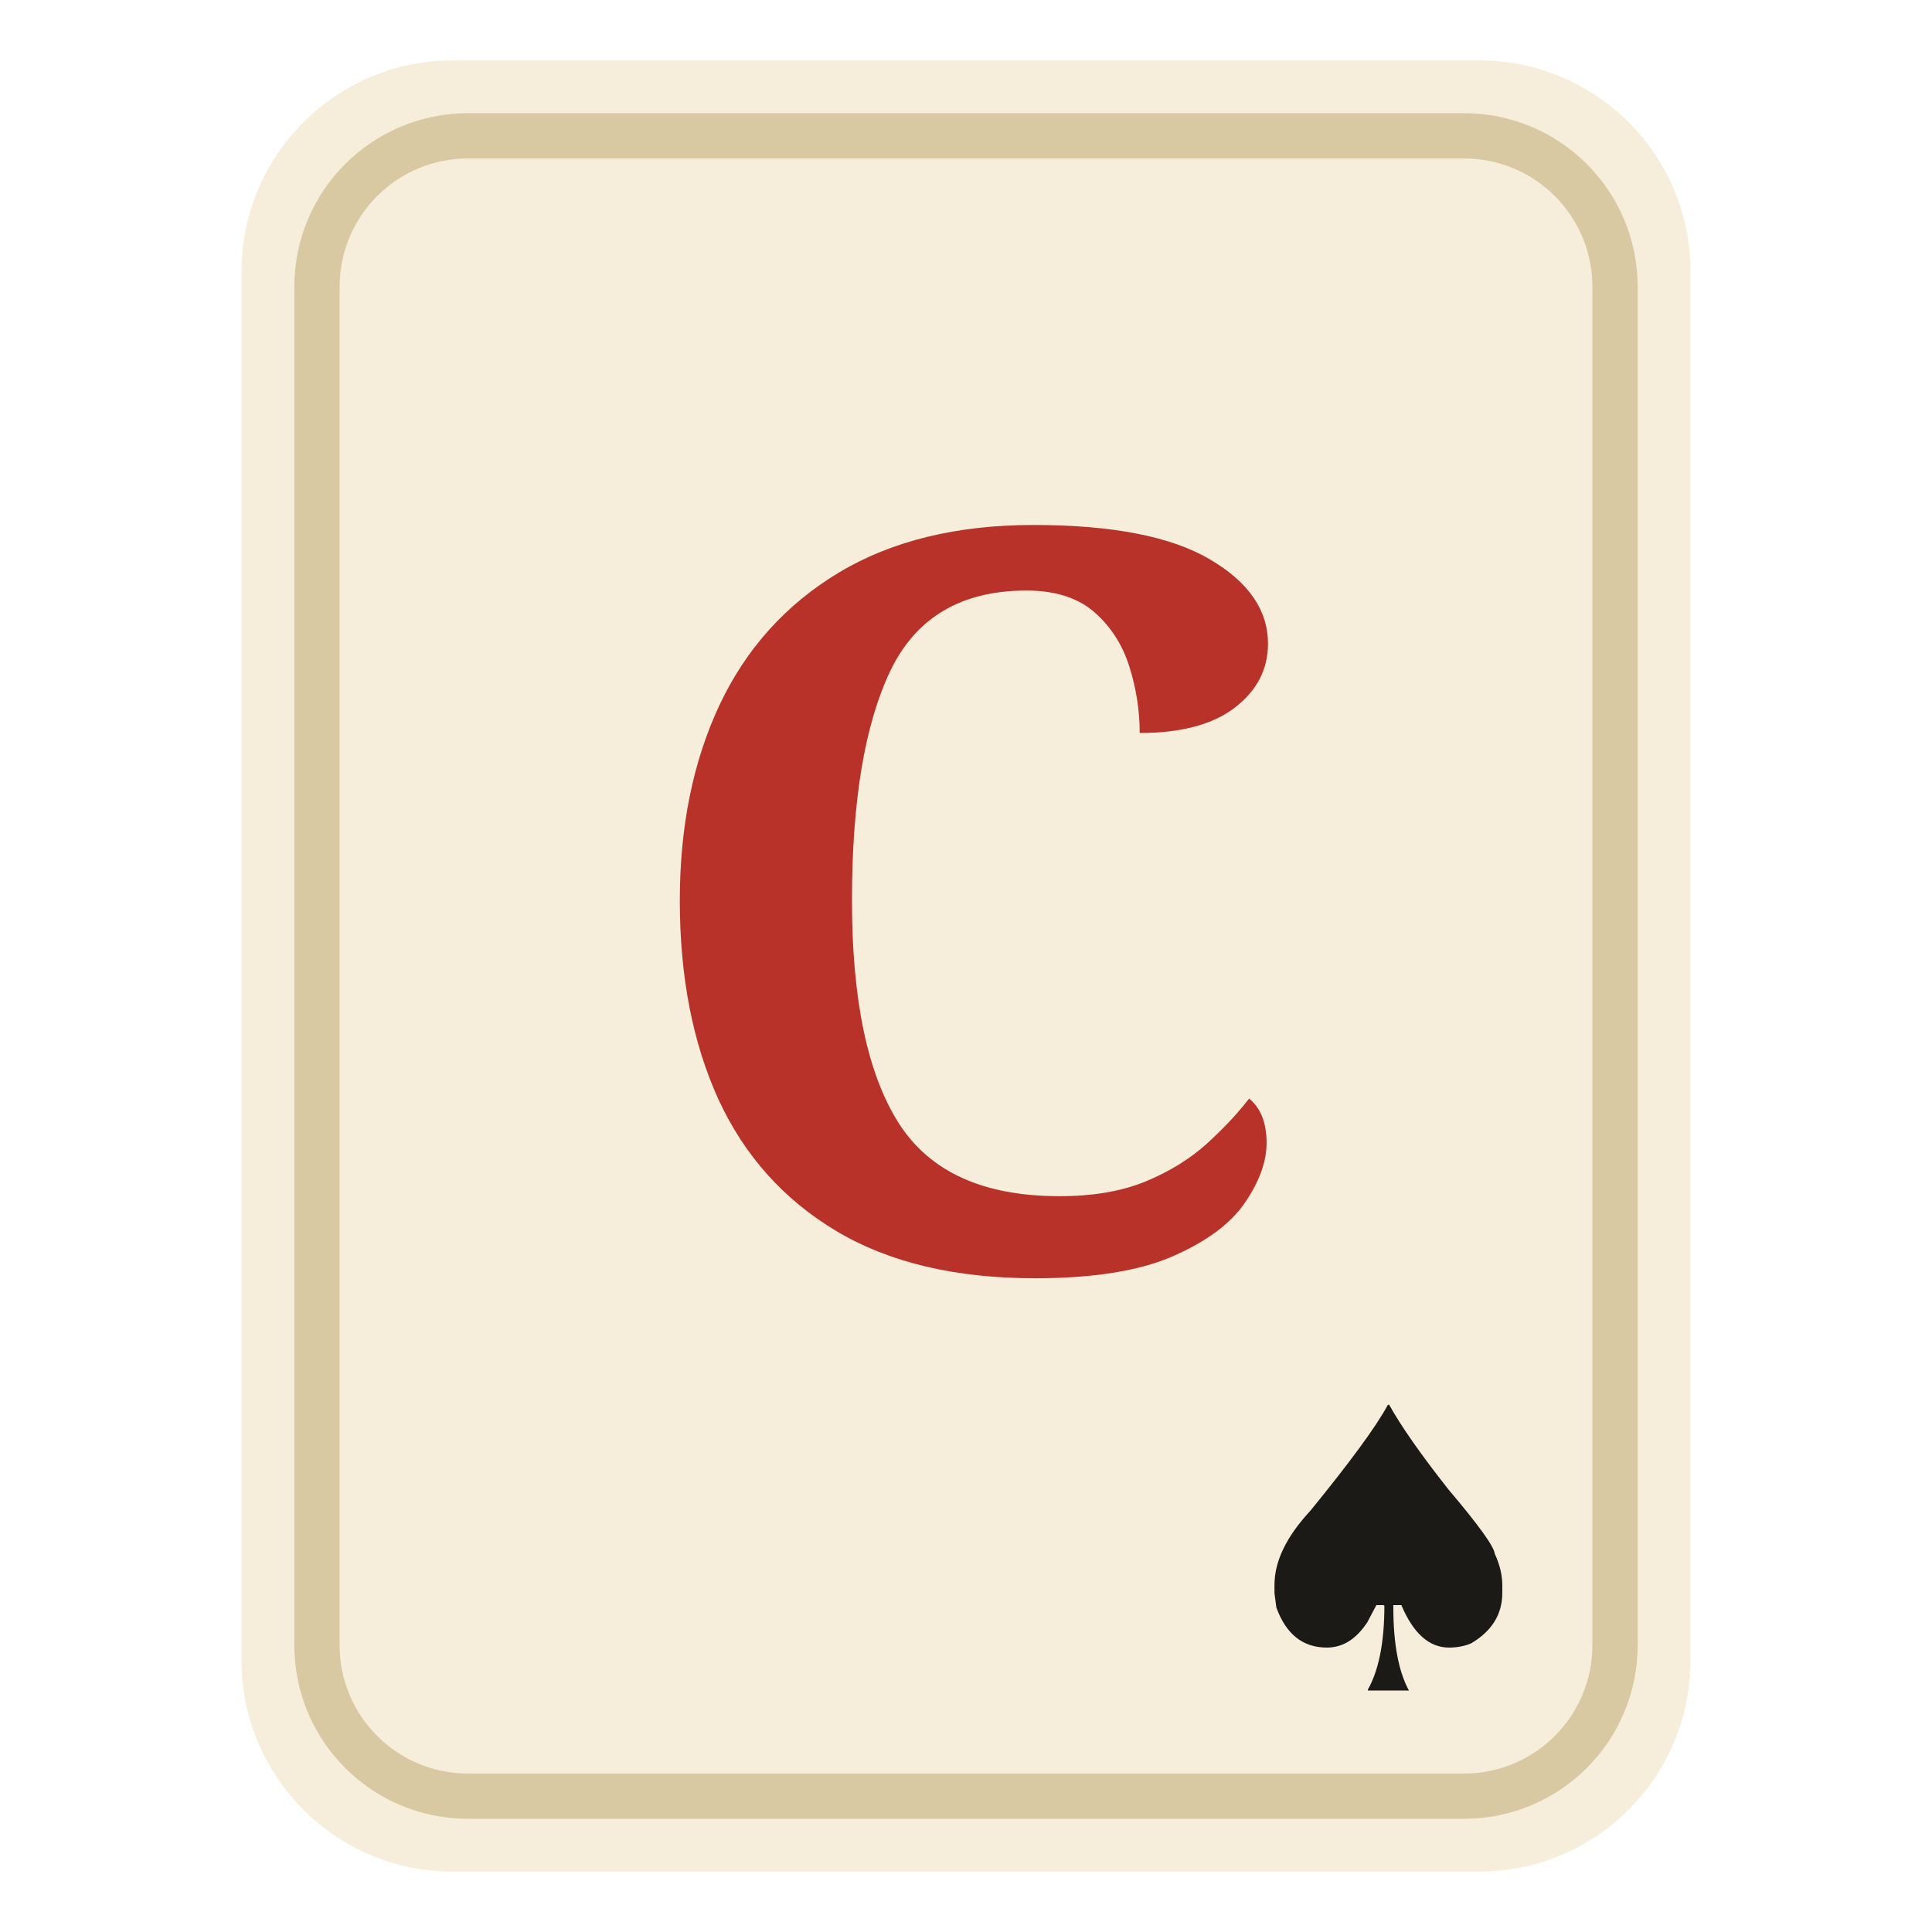
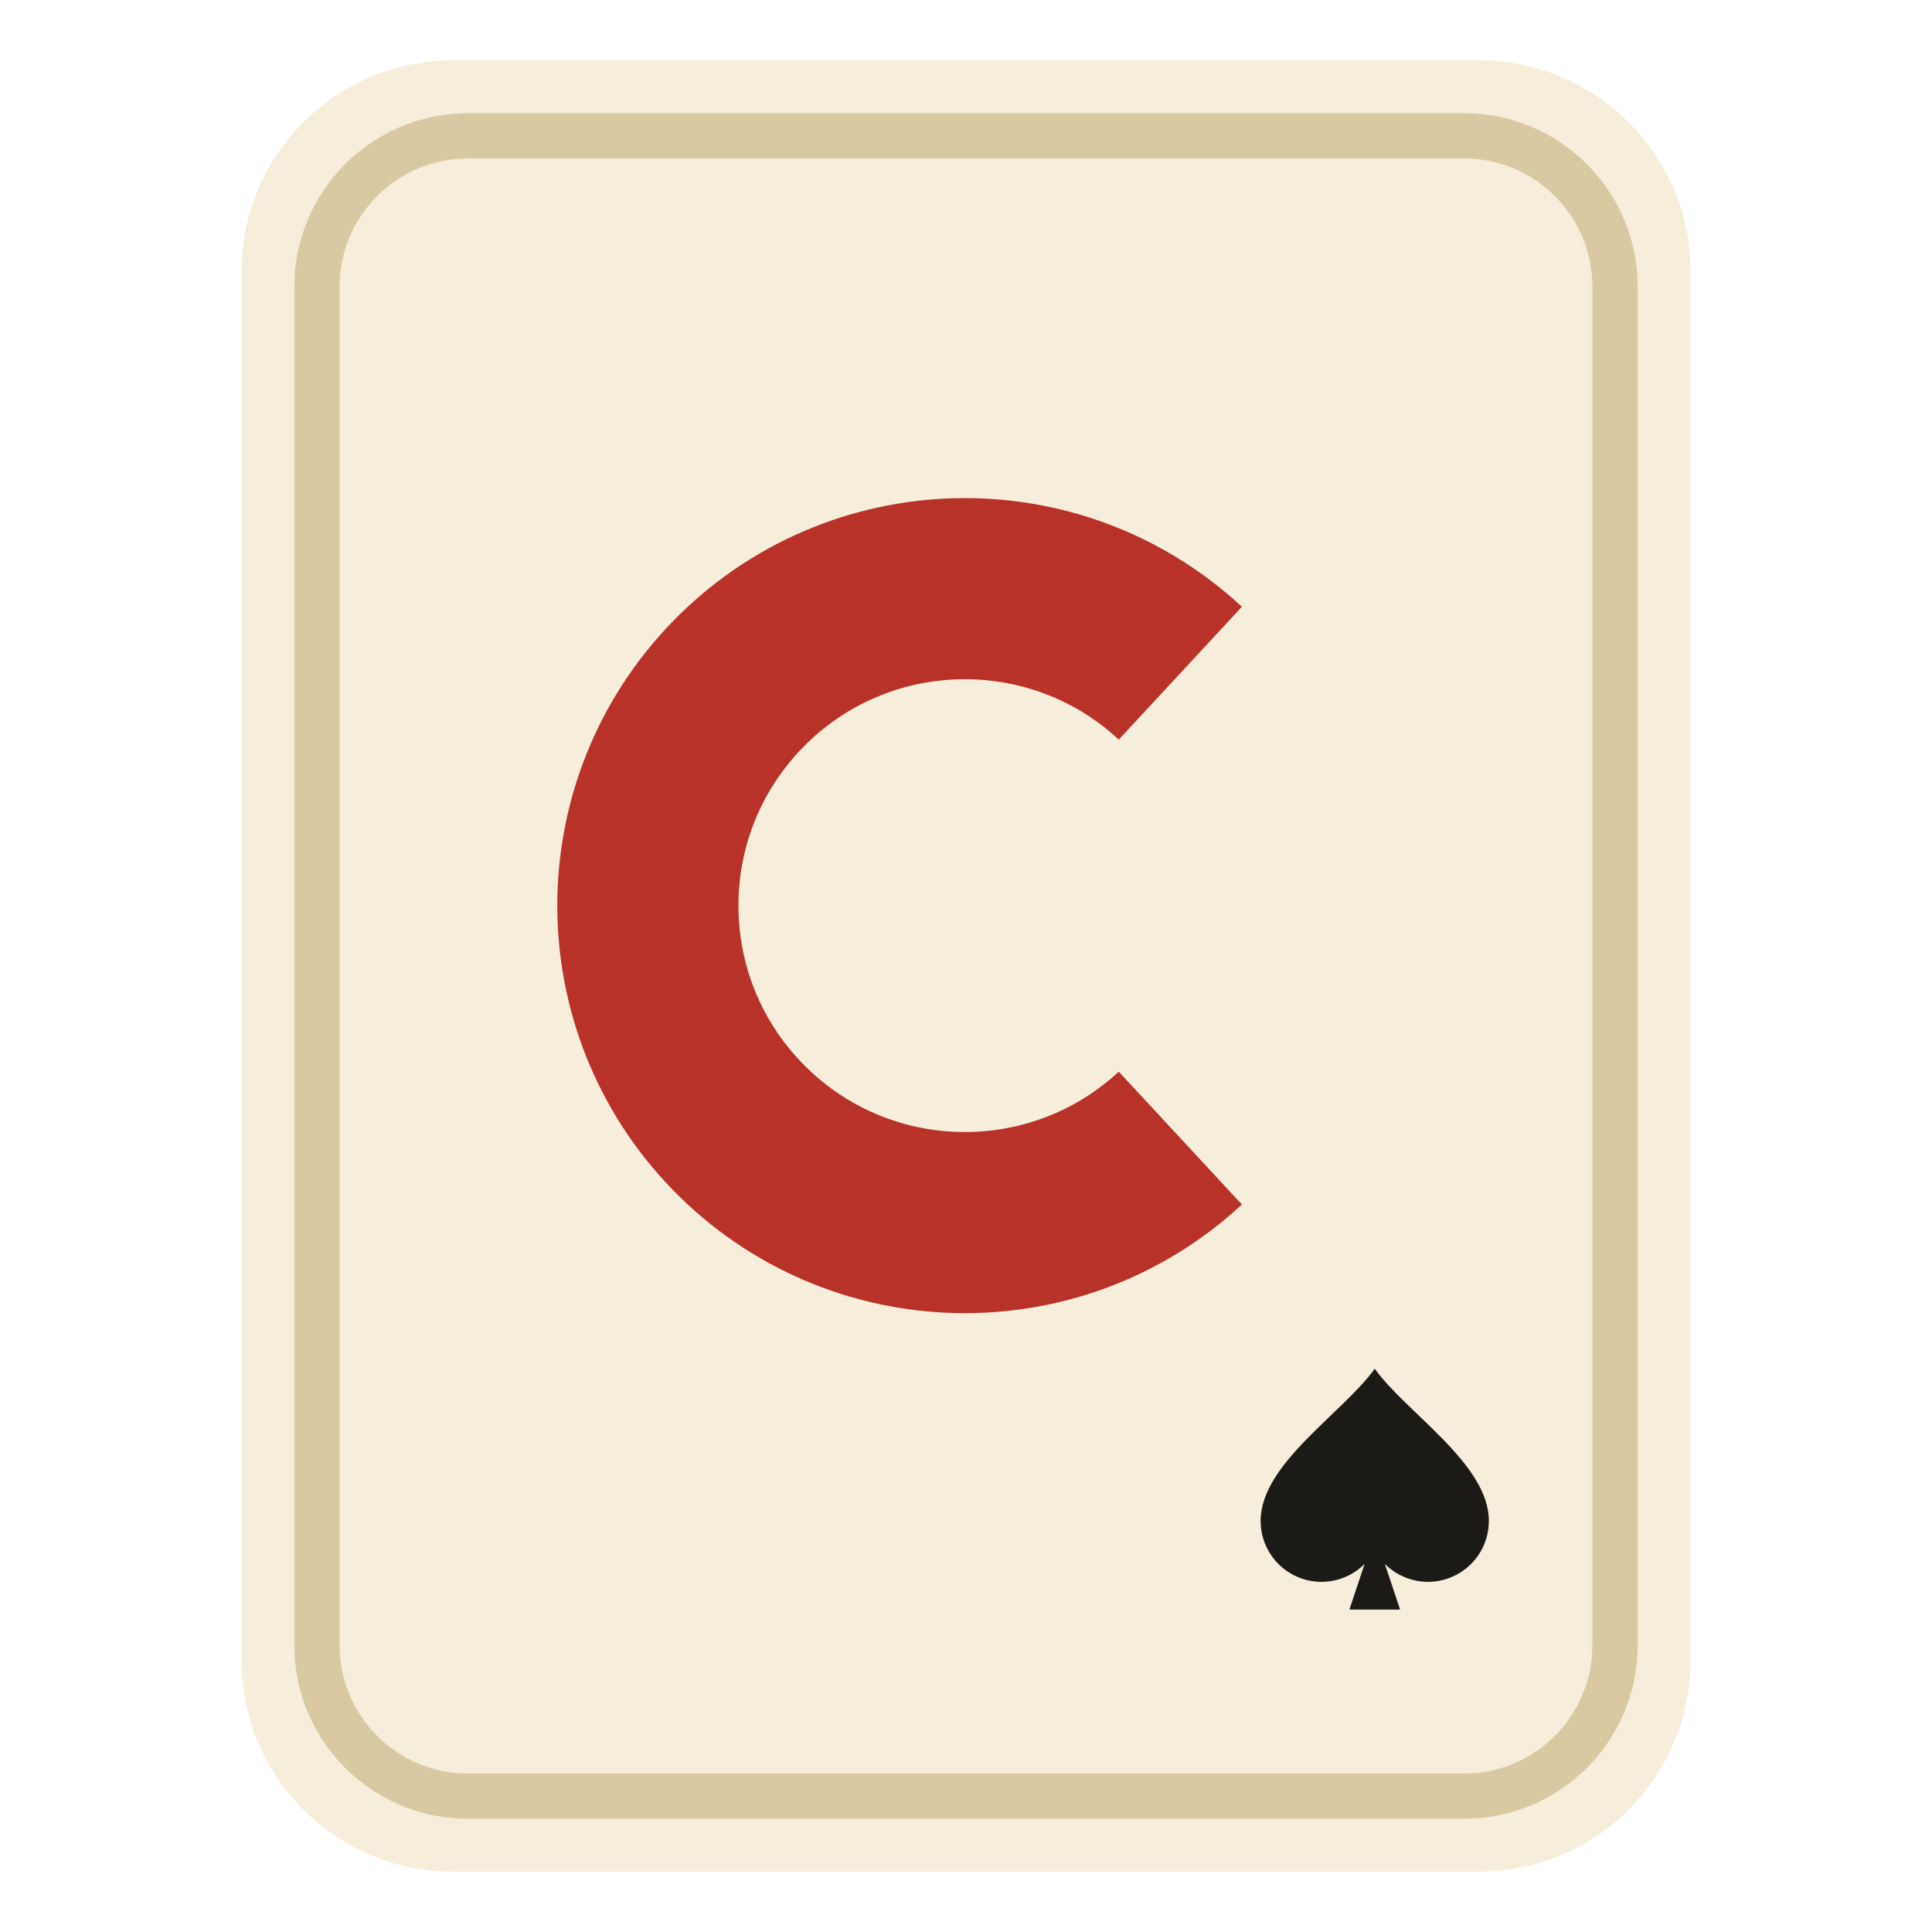
<svg xmlns="http://www.w3.org/2000/svg" viewBox="0 0 64 64">
  <rect x="8" y="2" width="48" height="60" rx="7" fill="#f6eedb" />
  <rect x="10.5" y="4.5" width="43" height="55" rx="5" fill="none" stroke="#d9c9a3" stroke-width="1.5" />
-   <text x="32" y="42" text-anchor="middle" font-family="Georgia, serif" font-size="34" font-weight="800" fill="#b8322a">C</text>
-   <text x="46" y="56" text-anchor="middle" font-family="ui-sans-serif, system-ui, sans-serif" font-size="13" fill="#1c1a17">♠</text>
+   <path d="M39.1 22.3 A10.5 10.5 0 1 0 39.1 37.7" fill="none" stroke="#b8322a" stroke-width="6" />
+   <g transform="translate(40.5 44.5) scale(0.42)" fill="#1c1a17">
+     <path d="M12 2c-2.5 3.5-9 7.5-9 12a4.8 4.8 0 0 0 8.2 3.4L10 21h4l-1.2-3.6A4.8 4.8 0 0 0 21 14c0-4.5-6.5-8.5-9-12Z" />
+   </g>
</svg>
